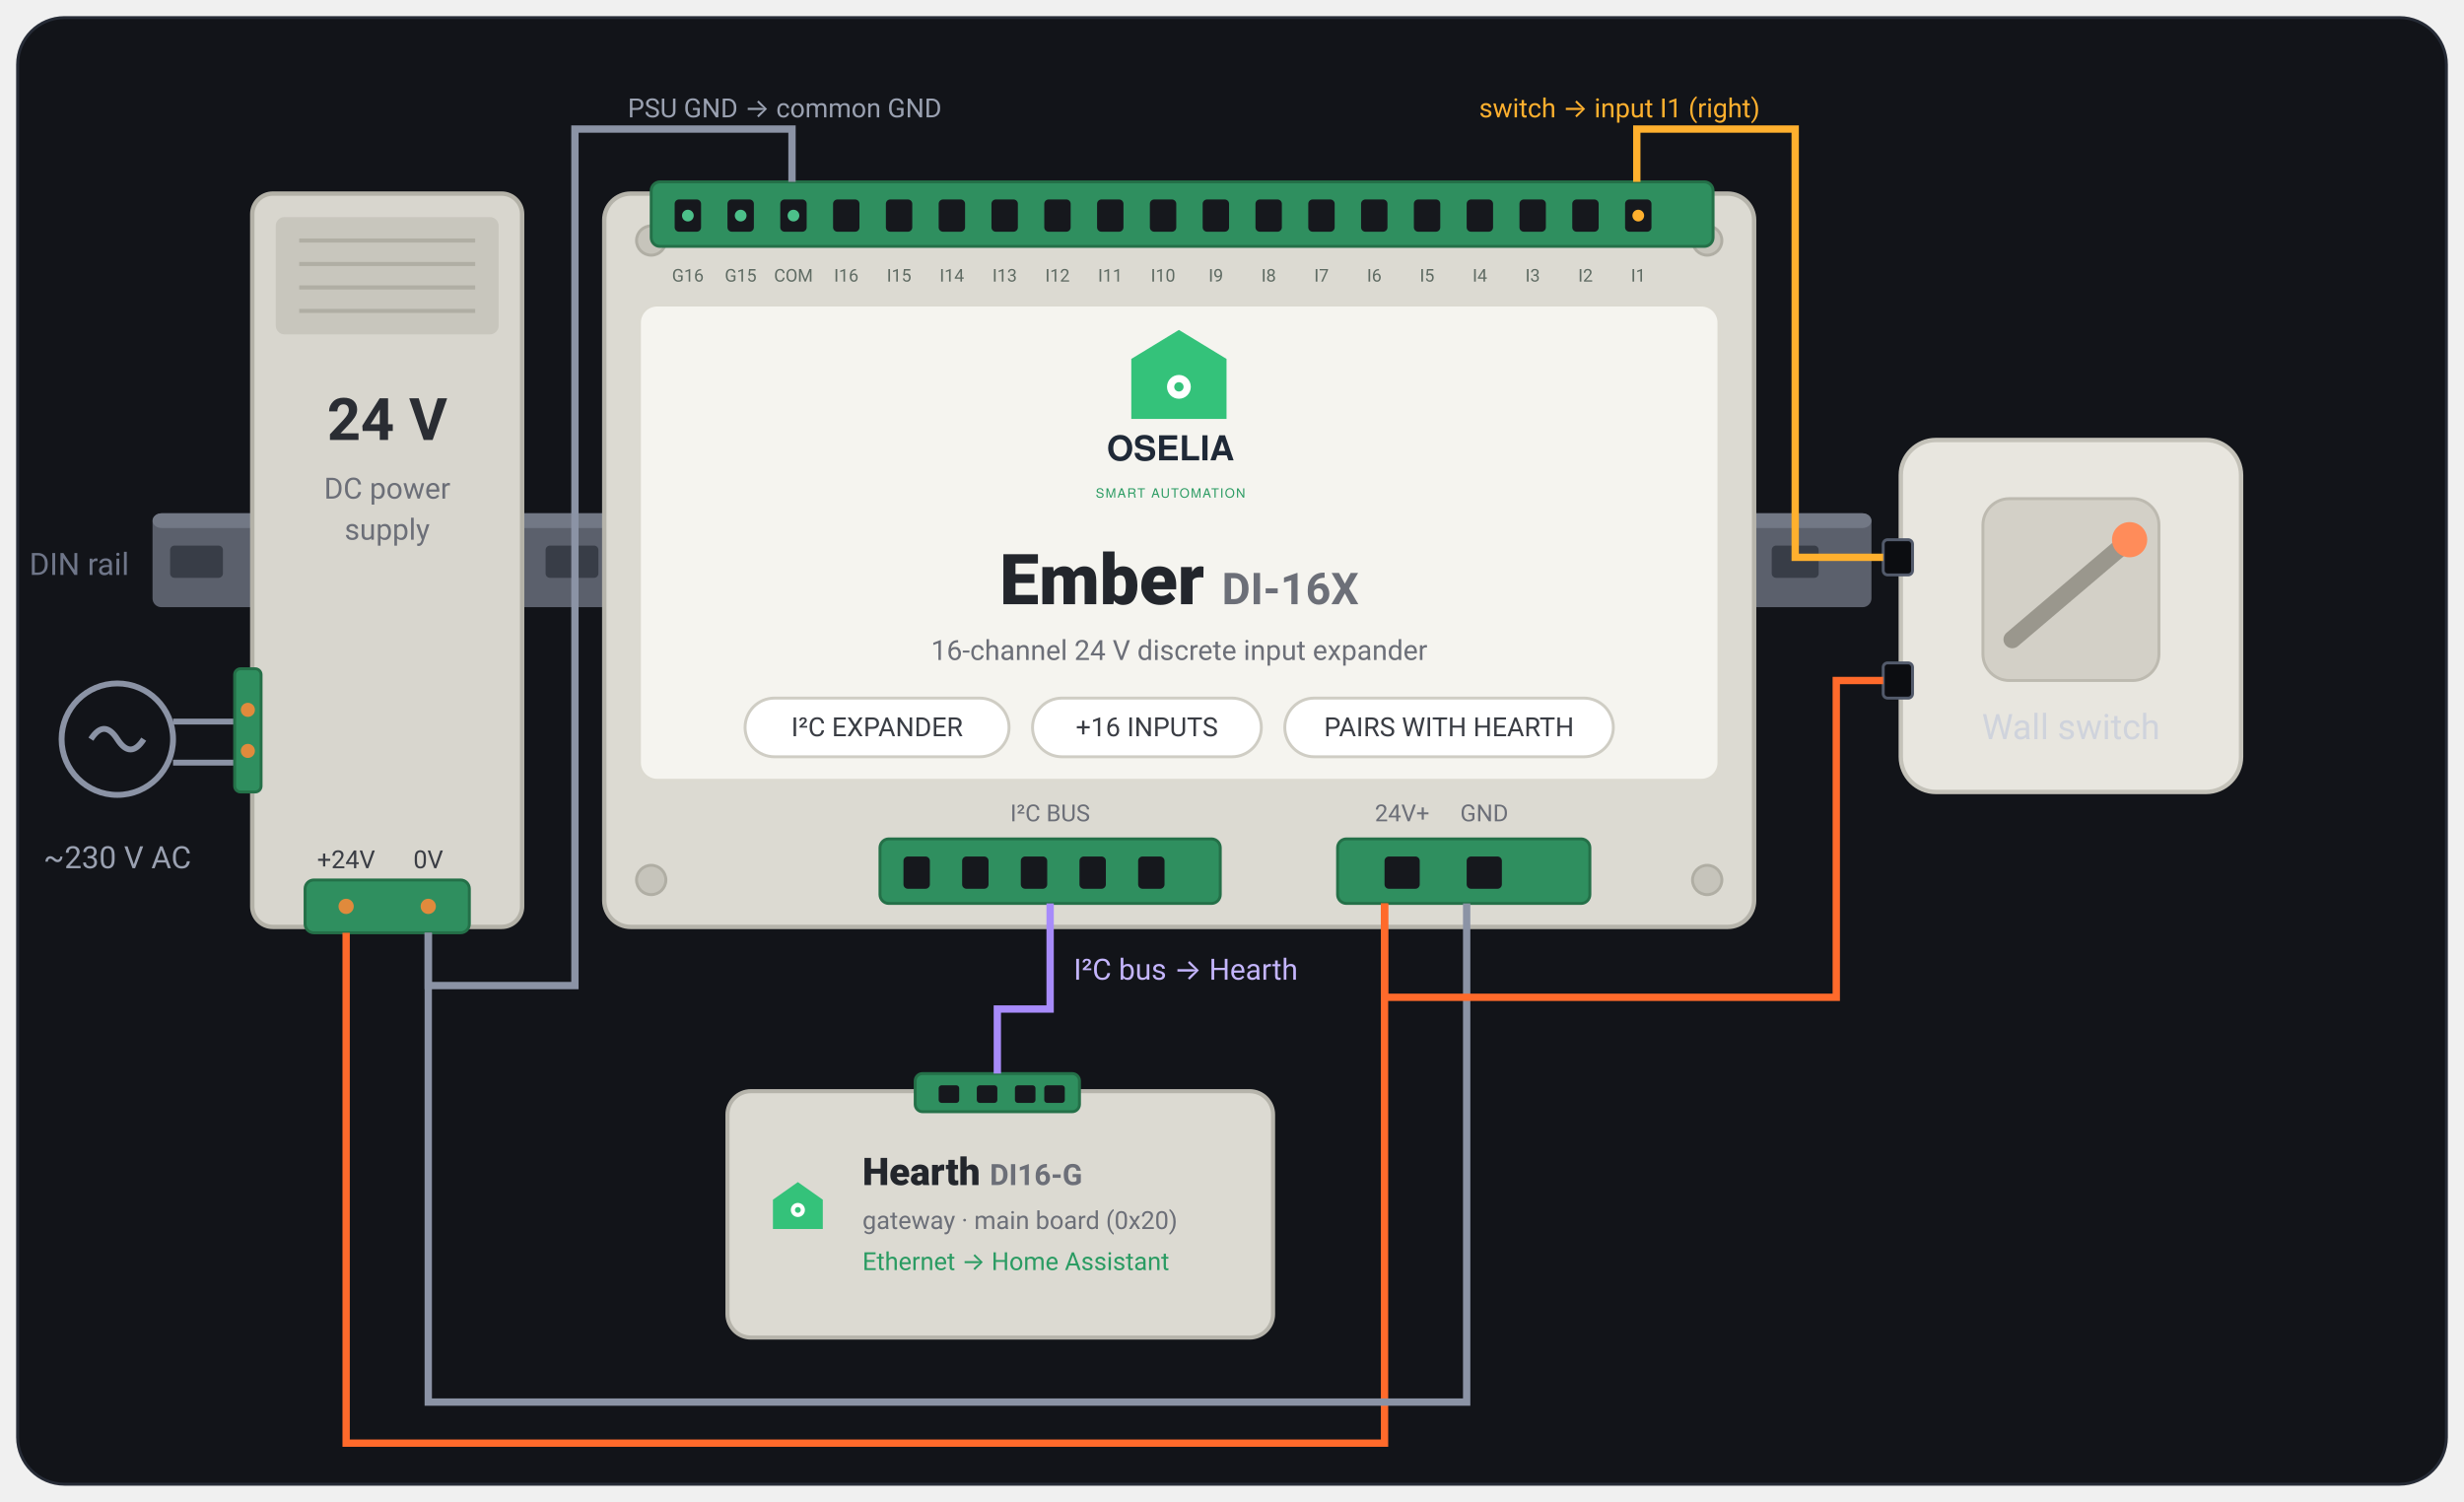
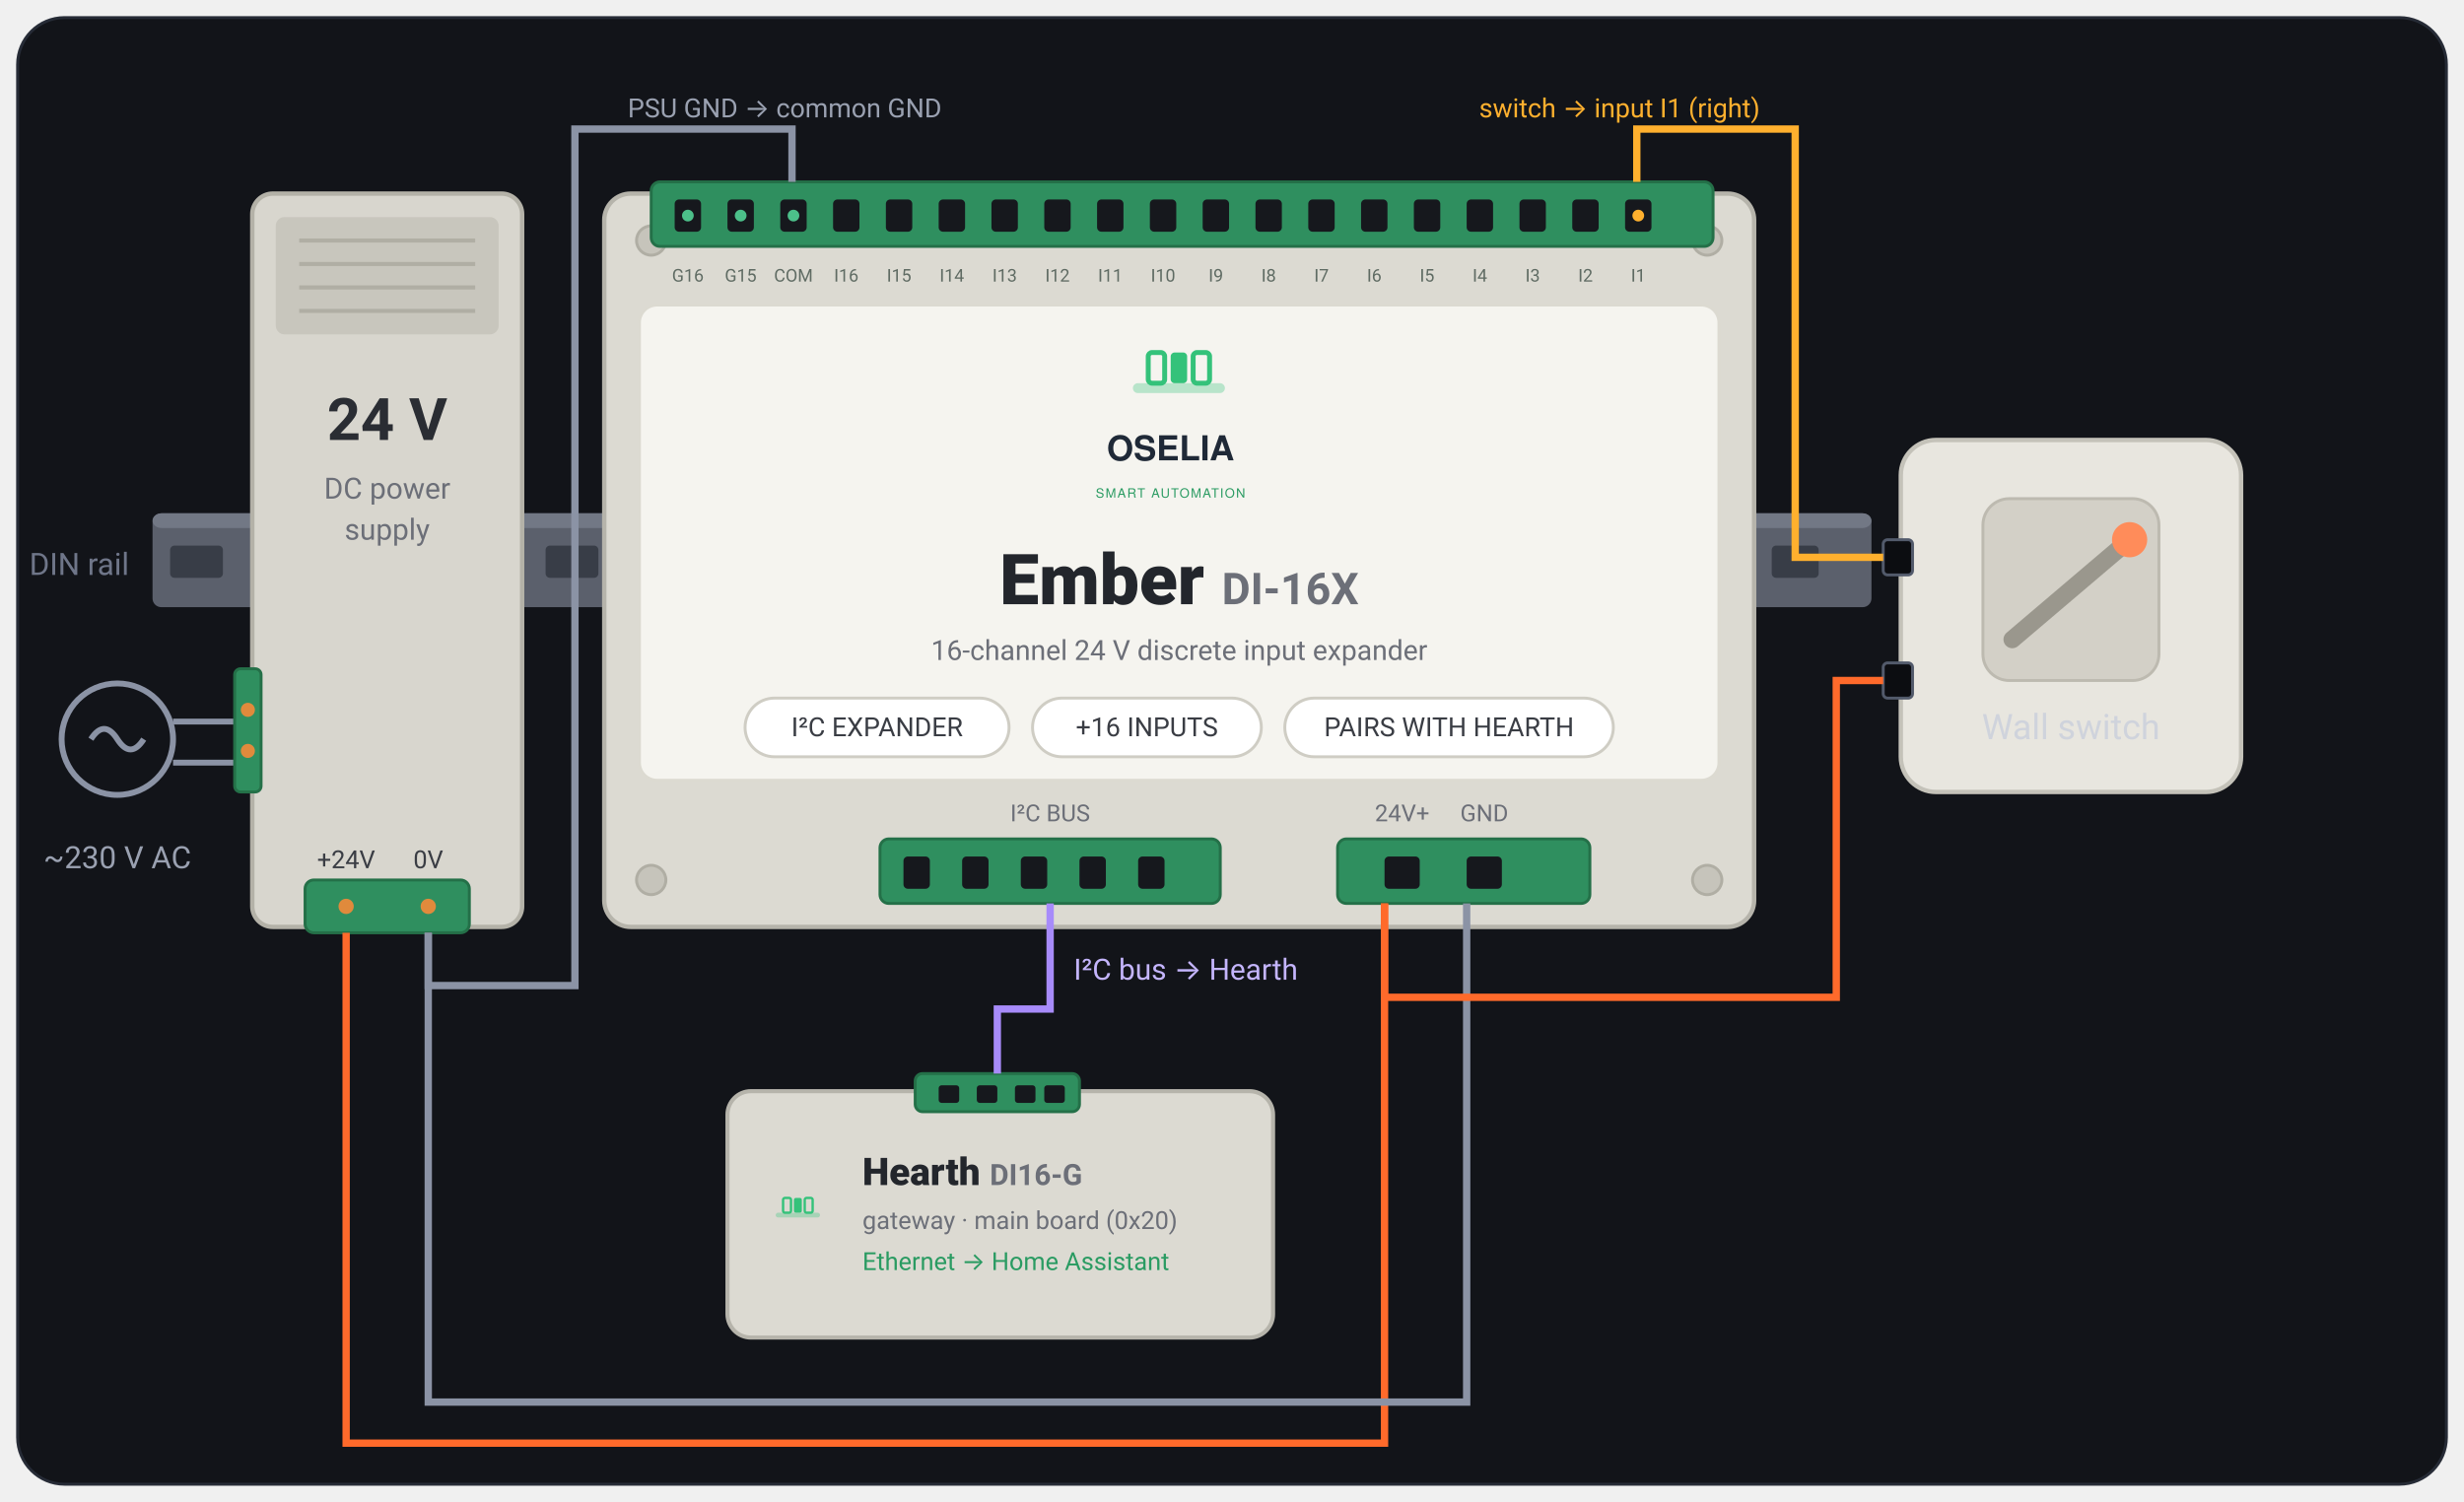
<svg xmlns="http://www.w3.org/2000/svg" viewBox="0 0 840 512" role="img" aria-label="A 24 V power supply, an OSELIA Ember DI-16X input expander and a wall switch on a DIN rail, its I²C bus linked to a Hearth gateway" font-family="ui-sans-serif, system-ui, -apple-system, Segoe UI, Roboto, sans-serif">
  <rect x="6" y="6" width="828" height="500" rx="16" fill="#121419" stroke="#262b36" />
  <g>
    <rect x="52" y="175" width="586" height="32" rx="3" fill="#5b606c" />
    <rect x="52" y="175" width="586" height="5" rx="3" fill="#727885" />
    <g fill="#383d47">
      <rect x="58" y="186" width="18" height="11" rx="1.5" />
      <rect x="186" y="186" width="18" height="11" rx="1.5" />
      <rect x="604" y="186" width="16" height="11" rx="1.5" />
    </g>
    <text x="10" y="196" font-size="10.5" fill="#6f7689">DIN rail</text>
  </g>
  <g>
    <circle cx="40" cy="252" r="19" fill="none" stroke="#8b93a5" stroke-width="2" />
    <path d="M31 252 q4.5 -7 9 0 t9 0" fill="none" stroke="#8b93a5" stroke-width="2" />
    <text x="40" y="296" font-size="10.5" fill="#9aa1b1" text-anchor="middle">~230 V AC</text>
    <path d="M59 246 H82" stroke="#8b93a5" stroke-width="2" />
    <path d="M59 260 H82" stroke="#8b93a5" stroke-width="2" />
  </g>
  <g>
    <rect x="86" y="66" width="92" height="250" rx="7" fill="#d8d6ce" stroke="#b4b2a8" stroke-width="1.5" />
    <rect x="94" y="74" width="76" height="40" rx="3" fill="#c8c6bd" />
    <g stroke="#b0aea4" stroke-width="1.4">
      <path d="M102 82 H162" />
      <path d="M102 90 H162" />
      <path d="M102 98 H162" />
      <path d="M102 106 H162" />
    </g>
    <text x="132" y="150" font-size="20" font-weight="700" fill="#2a2d33" text-anchor="middle">24 V</text>
    <text x="132" y="170" font-size="10" fill="#6c6f78" text-anchor="middle">DC power</text>
    <text x="132" y="184" font-size="10" fill="#6c6f78" text-anchor="middle">supply</text>
    <rect x="80" y="228" width="9" height="42" rx="2" fill="#2f8f5f" stroke="#247048" />
    <circle cx="84.5" cy="242" r="2.4" fill="#e08a3c" />
    <circle cx="84.5" cy="256" r="2.4" fill="#e08a3c" />
    <rect x="104" y="300" width="56" height="18" rx="3" fill="#2f8f5f" stroke="#247048" />
    <circle cx="118" cy="309" r="2.6" fill="#e08a3c" />
    <circle cx="146" cy="309" r="2.6" fill="#e08a3c" />
    <text x="118" y="296" font-size="8.5" fill="#3a3d44" text-anchor="middle">+24V</text>
    <text x="146" y="296" font-size="8.5" fill="#3a3d44" text-anchor="middle">0V</text>
  </g>
  <g>
    <rect x="206" y="66" width="392" height="250" rx="9" fill="#dcdad2" stroke="#b6b4ab" stroke-width="1.5" />
    <g fill="#c6c4bb" stroke="#b0aea4">
      <circle cx="222" cy="82" r="5" />
      <circle cx="582" cy="82" r="5" />
      <circle cx="222" cy="300" r="5" />
      <circle cx="582" cy="300" r="5" />
    </g>
    <rect x="222" y="62" width="362" height="22" rx="3" fill="#2f8f5f" stroke="#247048" />
    <g fill="#16181d">
      <rect x="230" y="68" width="9" height="11" rx="1.5" />
      <rect x="248" y="68" width="9" height="11" rx="1.5" />
      <rect x="266" y="68" width="9" height="11" rx="1.5" />
      <rect x="284" y="68" width="9" height="11" rx="1.5" />
      <rect x="302" y="68" width="9" height="11" rx="1.5" />
      <rect x="320" y="68" width="9" height="11" rx="1.5" />
      <rect x="338" y="68" width="9" height="11" rx="1.5" />
      <rect x="356" y="68" width="9" height="11" rx="1.5" />
      <rect x="374" y="68" width="9" height="11" rx="1.5" />
      <rect x="392" y="68" width="9" height="11" rx="1.5" />
      <rect x="410" y="68" width="9" height="11" rx="1.5" />
      <rect x="428" y="68" width="9" height="11" rx="1.5" />
      <rect x="446" y="68" width="9" height="11" rx="1.5" />
      <rect x="464" y="68" width="9" height="11" rx="1.5" />
      <rect x="482" y="68" width="9" height="11" rx="1.5" />
      <rect x="500" y="68" width="9" height="11" rx="1.5" />
      <rect x="518" y="68" width="9" height="11" rx="1.5" />
      <rect x="536" y="68" width="9" height="11" rx="1.5" />
      <rect x="554" y="68" width="9" height="11" rx="1.5" />
    </g>
    <g fill="#4cc08a">
      <circle cx="234.5" cy="73.5" r="2" />
      <circle cx="252.5" cy="73.5" r="2" />
      <circle cx="270.5" cy="73.5" r="2" />
    </g>
    <circle cx="558.5" cy="73.5" r="2" fill="#ffb02e" />
    <g font-size="6" fill="#5f6b63" text-anchor="middle">
      <text x="234.5" y="96">G16</text>
      <text x="252.5" y="96">G15</text>
      <text x="270.5" y="96">COM</text>
      <text x="288.5" y="96">I16</text>
      <text x="306.5" y="96">I15</text>
      <text x="324.5" y="96">I14</text>
      <text x="342.5" y="96">I13</text>
      <text x="360.5" y="96">I12</text>
      <text x="378.5" y="96">I11</text>
      <text x="396.5" y="96">I10</text>
      <text x="414.5" y="96">I9</text>
      <text x="432.5" y="96">I8</text>
      <text x="450.5" y="96">I7</text>
      <text x="468.5" y="96">I6</text>
      <text x="486.5" y="96">I5</text>
      <text x="504.5" y="96">I4</text>
      <text x="522.5" y="96">I3</text>
      <text x="540.5" y="96">I2</text>
      <text x="558.5" y="96">I1</text>
    </g>
    <rect x="218" y="104" width="368" height="162" rx="6" fill="#f5f4ef" stroke="#dcdad1" />
    <svg x="342" y="110" width="120" height="61" viewBox="0 53 92 49" preserveAspectRatio="xMidYMid meet">
      <g transform="matrix(1 0 0 -1 0 172.91)">
-         <path d="M32.88,93.54 L58.96,93.54 L58.96,109.98 L45.92,117.92 L32.88,109.98 Z " fill="#34c27a" />
-         <circle cx="45.92" cy="102.33" r="3.26" fill="#ffffff" />
-         <circle cx="45.92" cy="102.33" r="1.28" fill="#34c27a" />
+         <g transform="translate(45.92,105.73) scale(0.3,-0.3)">
+           <rect x="-42" y="8" width="84" height="9" rx="4.5" fill="#34c27a" opacity=".32" />
+           <rect x="-28" y="-20" width="15" height="28" rx="3.5" fill="none" stroke="#34c27a" stroke-width="4.5" />
+           <rect x="-7.5" y="-20" width="15" height="28" rx="3.5" fill="#34c27a" />
+           <rect x="13" y="-20" width="15" height="28" rx="3.5" fill="none" stroke="#34c27a" stroke-width="4.5" />
+         </g>
        <text transform="translate(26.17,82.20) scale(1,-1)" font-family="Helvetica, Arial, sans-serif" font-weight="bold" font-size="9.40" fill="#1f2937">OSELIA</text>
        <text transform="translate(23.14,72.00) scale(1,-1)" font-family="Helvetica, Arial, sans-serif" font-weight="normal" font-size="3.50" letter-spacing="0.35" fill="#2a9b62">SMART AUTOMATION</text>
      </g>
    </svg>
    <text x="402" y="206" font-size="24" font-weight="800" fill="#23262c" text-anchor="middle">Ember <tspan font-size="15" font-weight="600" fill="#6c6f78">DI-16X</tspan>
    </text>
    <text x="402" y="225" font-size="9.5" fill="#6c6f78" text-anchor="middle">16-channel 24 V discrete input expander</text>
    <g font-size="9" fill="#3a3d44" text-anchor="middle">
      <rect x="254" y="238" width="90" height="20" rx="10" fill="#fff" stroke="#cfcdc4" />
      <text x="299" y="251">I²C EXPANDER</text>
      <rect x="352" y="238" width="78" height="20" rx="10" fill="#fff" stroke="#cfcdc4" />
      <text x="391" y="251">+16 INPUTS</text>
      <rect x="438" y="238" width="112" height="20" rx="10" fill="#fff" stroke="#cfcdc4" />
      <text x="494" y="251">PAIRS WITH HEARTH</text>
    </g>
    <rect x="300" y="286" width="116" height="22" rx="3" fill="#2f8f5f" stroke="#247048" />
    <g fill="#16181d">
      <rect x="308" y="292" width="9" height="11" rx="1.5" />
      <rect x="328" y="292" width="9" height="11" rx="1.5" />
      <rect x="348" y="292" width="9" height="11" rx="1.5" />
      <rect x="368" y="292" width="9" height="11" rx="1.5" />
      <rect x="388" y="292" width="9" height="11" rx="1.5" />
    </g>
    <text x="358" y="280" font-size="8" fill="#6c6f78" text-anchor="middle">I²C BUS</text>
    <rect x="456" y="286" width="86" height="22" rx="3" fill="#2f8f5f" stroke="#247048" />
    <g fill="#16181d">
      <rect x="472" y="292" width="12" height="11" rx="1.5" />
      <rect x="500" y="292" width="12" height="11" rx="1.5" />
    </g>
    <text x="478" y="280" font-size="8" fill="#6c6f78" text-anchor="middle">24V+</text>
    <text x="506" y="280" font-size="8" fill="#6c6f78" text-anchor="middle">GND</text>
  </g>
  <g>
    <rect x="648" y="150" width="116" height="120" rx="12" fill="#e8e6df" stroke="#c4c2b9" stroke-width="1.5" />
    <rect x="676" y="170" width="60" height="62" rx="9" fill="#d3d0c7" stroke="#bdbab0" />
    <path d="M686 218 L726 184" stroke="#9a978d" stroke-width="6" stroke-linecap="round" />
    <circle cx="726" cy="184" r="6" fill="#ff8c5a" />
    <text x="706" y="252" font-size="12" fill="#cfd3dc" text-anchor="middle">Wall switch</text>
    <rect x="642" y="184" width="10" height="12" rx="1.5" fill="#0c0d11" stroke="#525a6b" />
    <rect x="642" y="226" width="10" height="12" rx="1.5" fill="#0c0d11" stroke="#525a6b" />
  </g>
  <g>
    <rect x="248" y="372" width="186" height="84" rx="8" fill="#dcdad2" stroke="#b6b4ab" stroke-width="1.4" />
    <rect x="312" y="366" width="56" height="13" rx="2.5" fill="#2f8f5f" stroke="#247048" />
    <g fill="#16181d">
      <rect x="320" y="370" width="7" height="6" rx="1" />
      <rect x="333" y="370" width="7" height="6" rx="1" />
      <rect x="346" y="370" width="7" height="6" rx="1" />
      <rect x="356" y="370" width="7" height="6" rx="1" />
    </g>
    <g transform="translate(272,412)">
-       <path d="M0 -9 L8.5 -3 L8.5 7 L-8.5 7 L-8.5 -3 Z" fill="#34c27a" />
-       <circle cx="0" cy="0.5" r="2.4" fill="#fff" />
-       <circle cx="0" cy="0.5" r="1" fill="#34c27a" />
+       <g transform="scale(0.18)">
+         <rect x="-42" y="8" width="84" height="9" rx="4.5" fill="#34c27a" opacity=".32" />
+         <rect x="-28" y="-20" width="15" height="28" rx="3.5" fill="none" stroke="#34c27a" stroke-width="4.5" />
+         <rect x="-7.5" y="-20" width="15" height="28" rx="3.5" fill="#34c27a" />
+         <rect x="13" y="-20" width="15" height="28" rx="3.5" fill="none" stroke="#34c27a" stroke-width="4.5" />
+       </g>
    </g>
    <text x="294" y="404" font-size="13" font-weight="800" fill="#23262c">Hearth <tspan font-size="10" font-weight="600" fill="#6c6f78">DI16-G</tspan>
    </text>
    <text x="294" y="419" font-size="8.5" fill="#6c6f78">gateway · main board (0x20)</text>
    <text x="294" y="433" font-size="8.5" fill="#2a9b62">Ethernet → Home Assistant</text>
  </g>
  <path d="M118 318 V492 H472 V308" fill="none" stroke="#ff6a2b" stroke-width="2.5" />
  <path d="M146 318 V478 H500 V308" fill="none" stroke="#8b93a5" stroke-width="2.5" />
  <path d="M472 308 V340 H626 V232 H642" fill="none" stroke="#ff6a2b" stroke-width="2.5" />
  <path d="M642 190 H612 V44 H558 V62" fill="none" stroke="#ffb02e" stroke-width="2.5" />
  <text x="600" y="40" font-size="9" fill="#ffb02e" text-anchor="end">switch → input I1 (right)</text>
  <path d="M146 318 V336 H196 V44 H270 V62" fill="none" stroke="#8b93a5" stroke-width="2.5" />
  <text x="214" y="40" font-size="9" fill="#9aa1b1" text-anchor="start">PSU GND → common GND</text>
  <path d="M358 308 V344 H340 V366" fill="none" stroke="#a78bfa" stroke-width="2.5" />
  <text x="366" y="334" font-size="10" fill="#c4b5fd">I²C bus → Hearth</text>
</svg>
